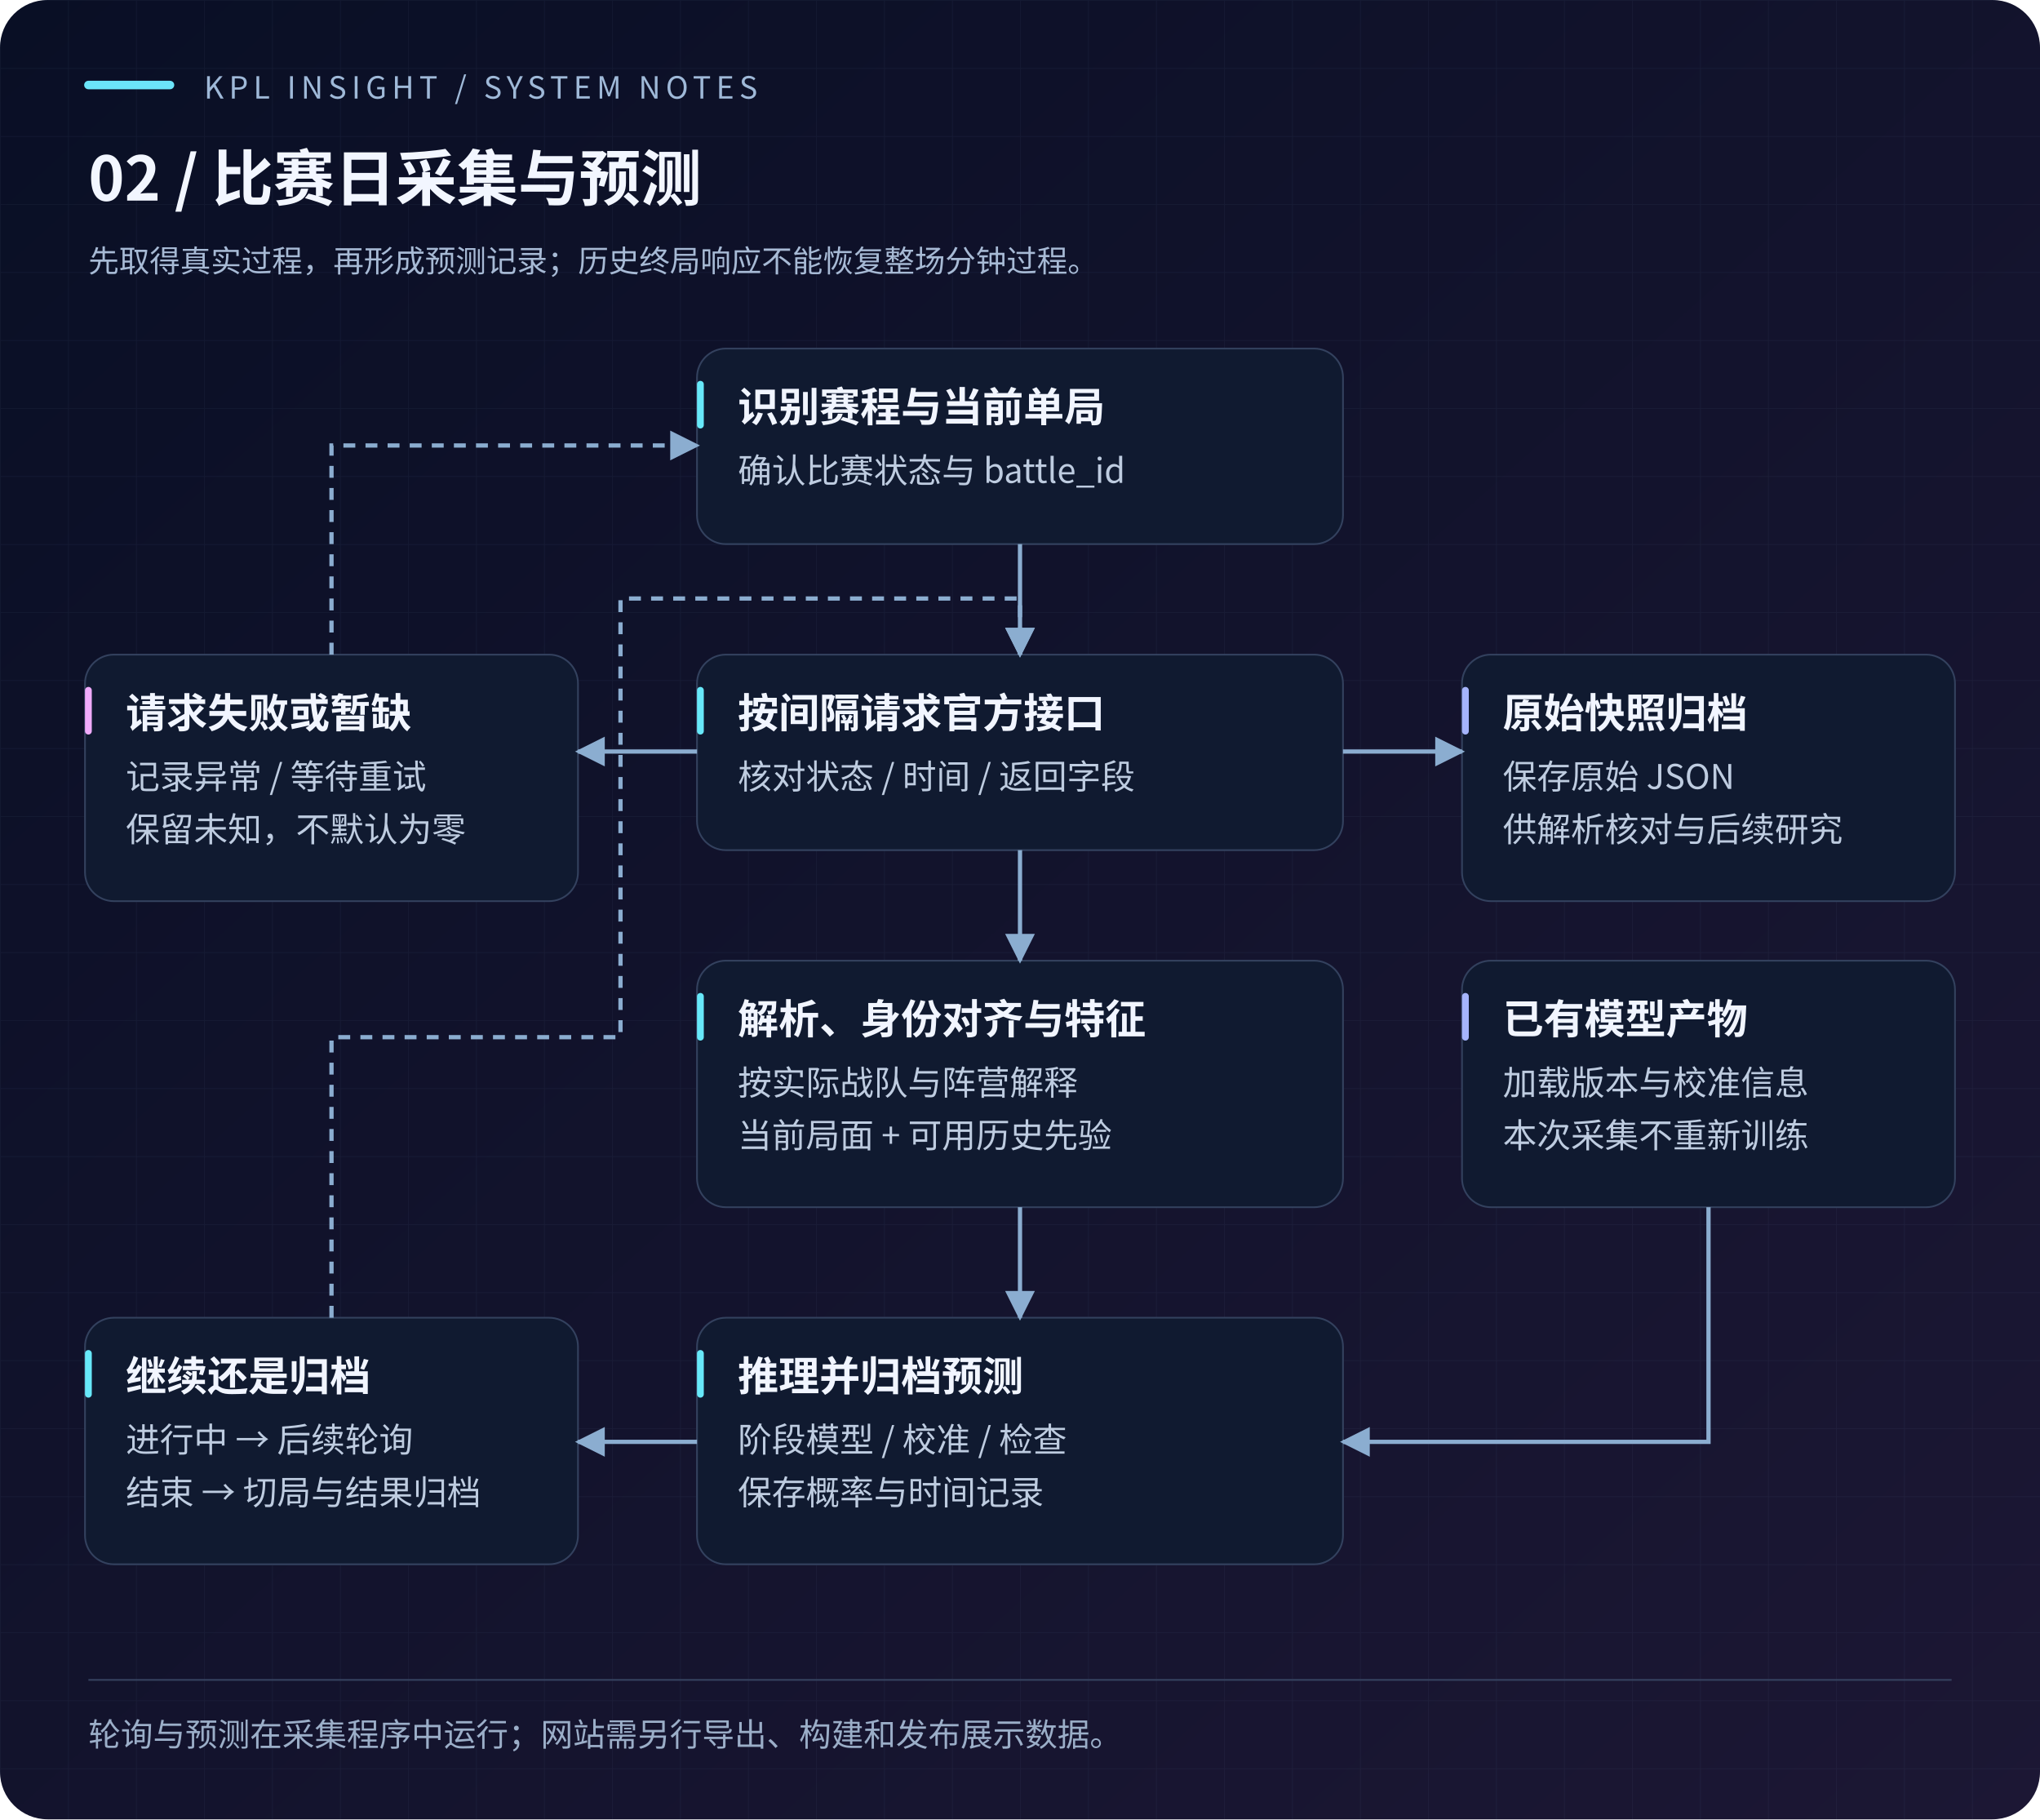
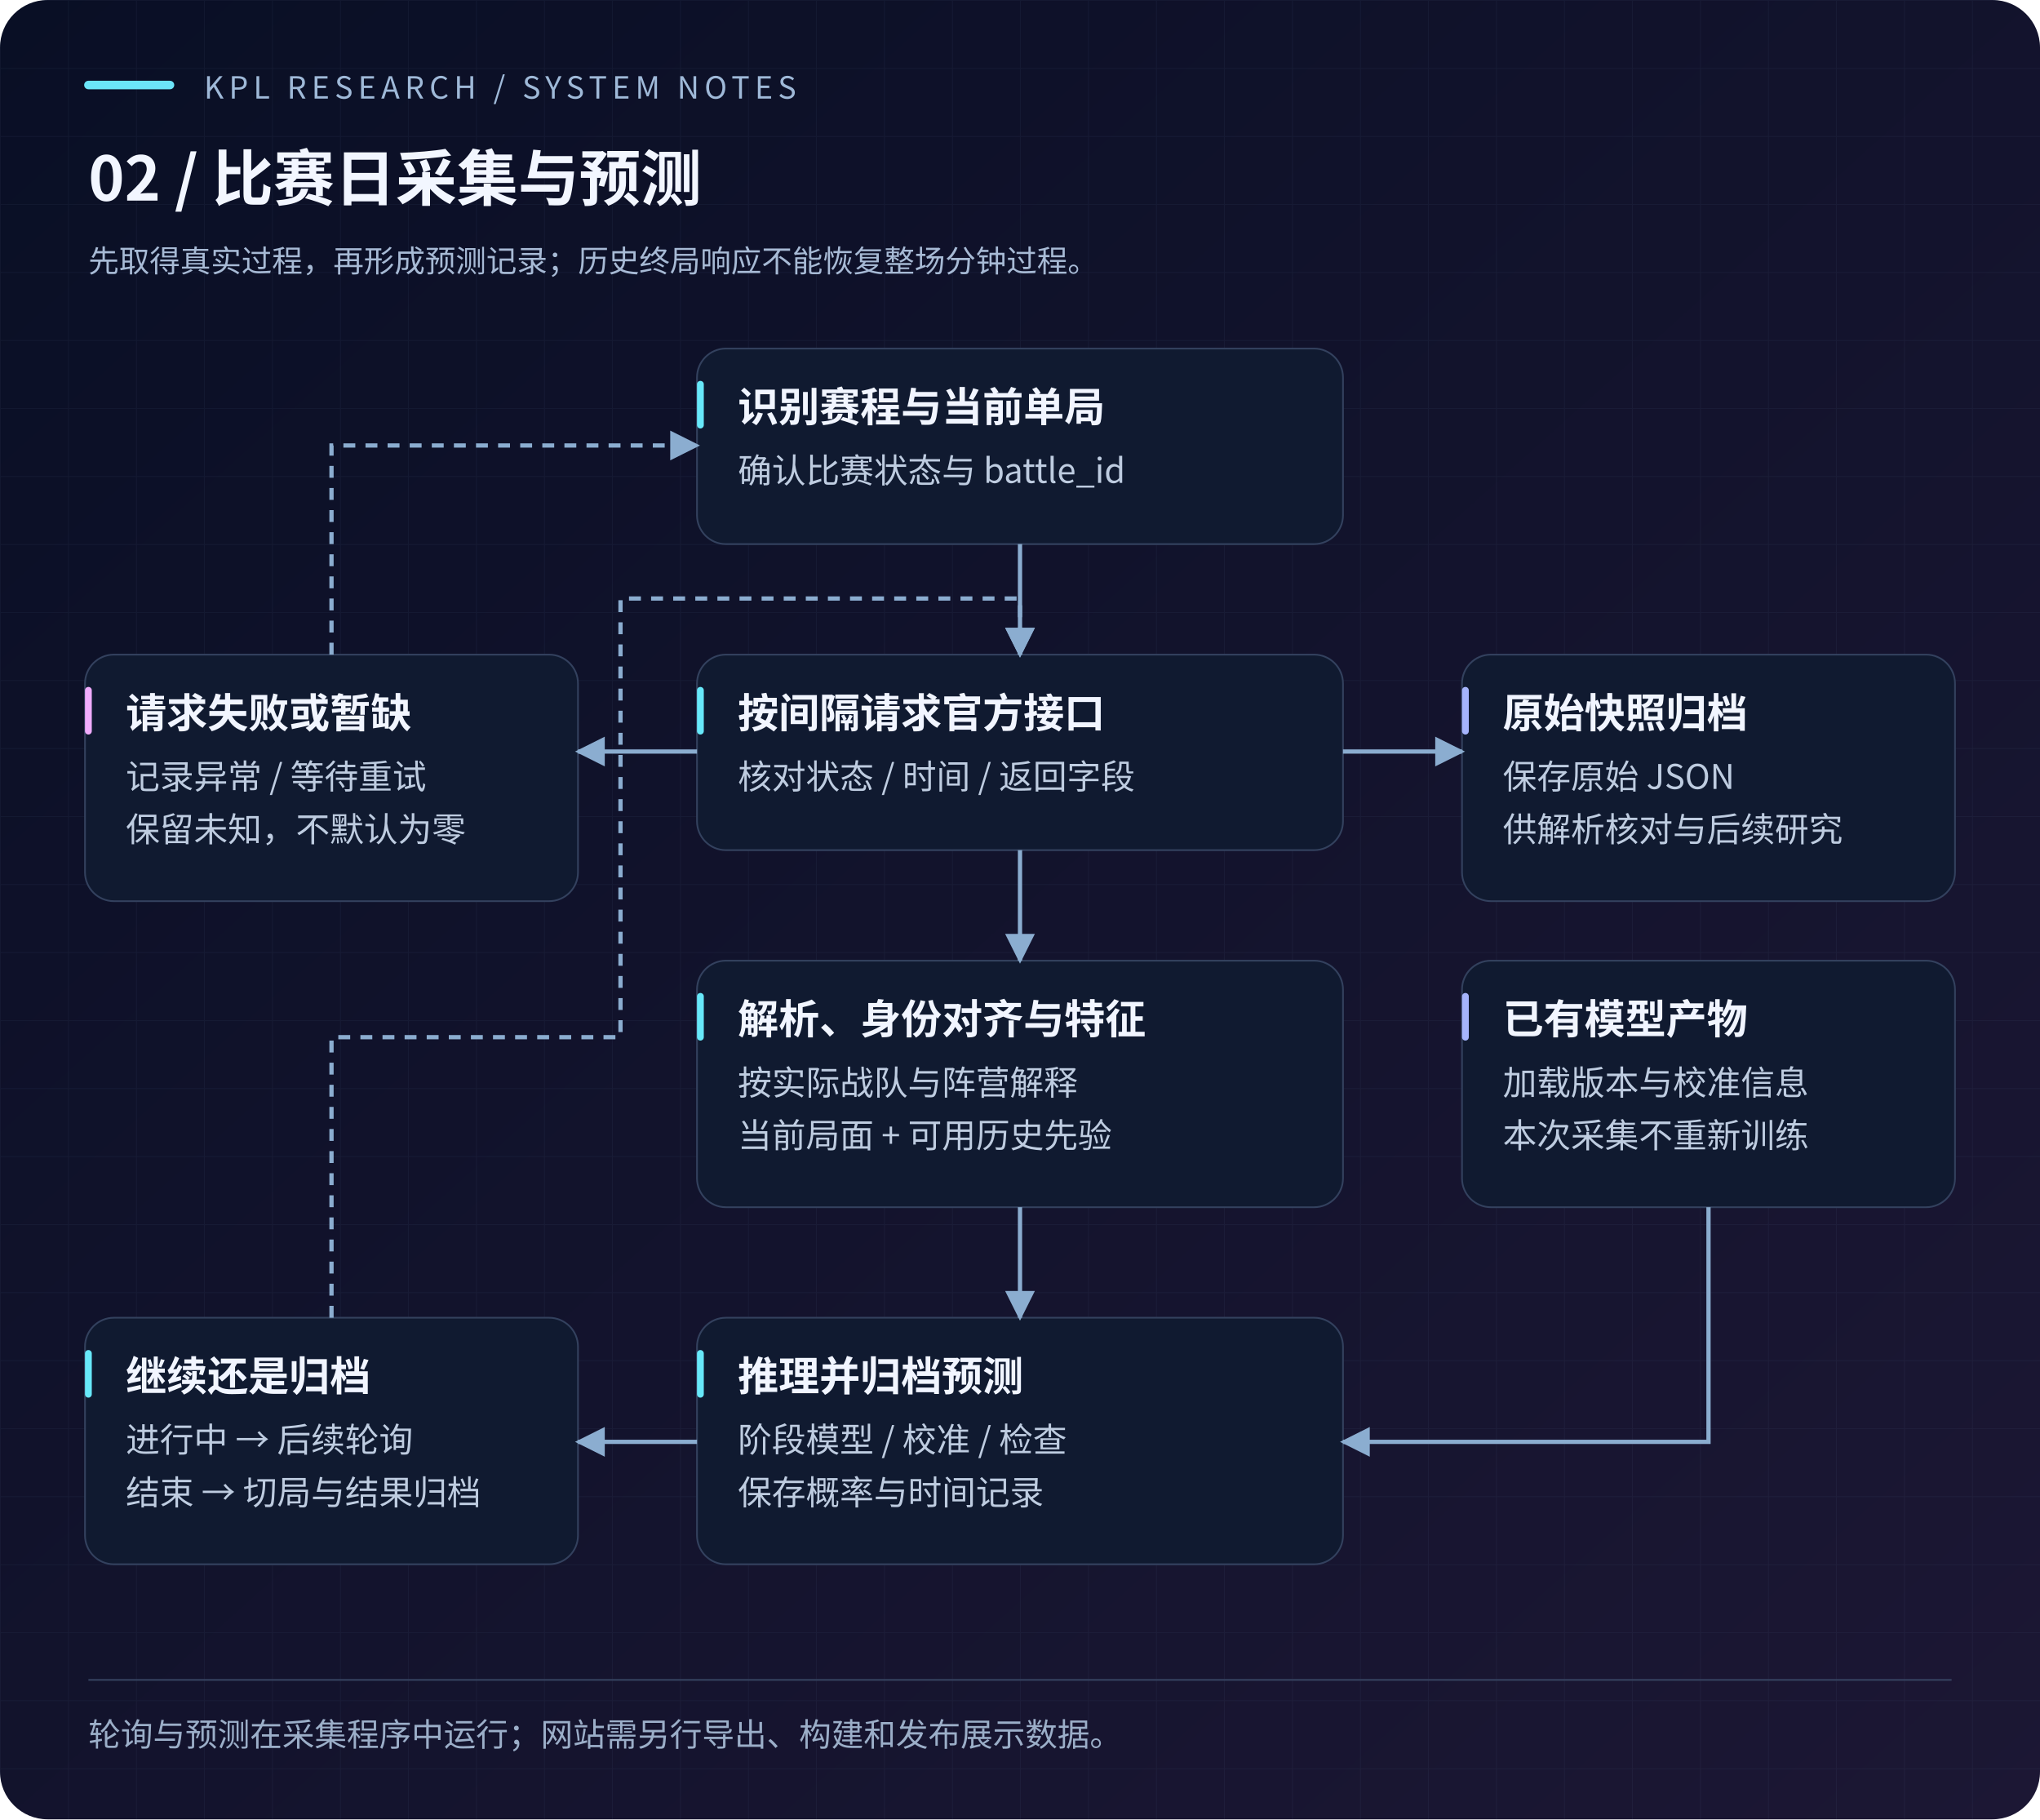
<svg xmlns="http://www.w3.org/2000/svg" width="1200" height="1070" viewBox="0 0 1200 1070" role="img" aria-labelledby="title desc">
  <defs>
    <linearGradient id="bg" x2="1" y2="1">
      <stop stop-color="#090f25" />
      <stop offset="1" stop-color="#1c1734" />
    </linearGradient>
    <linearGradient id="accent" gradientUnits="userSpaceOnUse" x1="0" y1="0" x2="1200" y2="1440">
      <stop stop-color="#67e8f9" />
      <stop offset="1" stop-color="#c4a0ff" />
    </linearGradient>
    <pattern id="grid" width="40" height="40" patternUnits="userSpaceOnUse">
      <path d="M40 0H0V40" fill="none" stroke="#9ccfff" stroke-opacity=".045" />
    </pattern>
    <marker id="arrow" viewBox="0 0 10 10" refX="9" refY="5" markerWidth="7" markerHeight="7" orient="auto-start-reverse">
      <path d="M0 0L10 5L0 10Z" fill="#8badd0" />
    </marker>
  </defs>
  <rect width="1200" height="1070" rx="28" fill="url(#bg)" />
  <rect width="1200" height="1070" rx="28" fill="url(#grid)" />
  <path d="M52 50H100" stroke="url(#accent)" stroke-width="5" stroke-linecap="round" />
  <g font-family="Microsoft YaHei,PingFang SC,Noto Sans CJK SC,sans-serif">
-     <text x="120" y="58" fill="#9fb9d8" font-size="18" letter-spacing="3">KPL INSIGHT / SYSTEM NOTES</text>
+     <text x="120" y="58" fill="#9fb9d8" font-size="18" letter-spacing="3">KPL RESEARCH / SYSTEM NOTES</text>
    <text x="52" y="118" fill="#f2f6ff" font-size="36" font-weight="700">02 / 比赛日采集与预测</text>
    <text x="52" y="160" fill="#a7bad5" font-size="18">先取得真实过程，再形成预测记录；历史终局响应不能恢复整场分钟过程。</text>
    <g>
      <rect x="410" y="205" width="380" height="115" rx="17" fill="#101a30" stroke="#33415e" />
      <rect x="410" y="224" width="4" height="28" rx="2" fill="#67e8f9" />
      <text x="434" y="248" fill="#f1f5ff" font-size="24" font-weight="700">识别赛程与当前单局</text>
      <text x="434" y="284" fill="#becce0" font-size="20">确认比赛状态与 battle_id</text>
    </g>
    <g>
      <rect x="410" y="385" width="380" height="115" rx="17" fill="#101a30" stroke="#33415e" />
      <rect x="410" y="404" width="4" height="28" rx="2" fill="#67e8f9" />
      <text x="434" y="428" fill="#f1f5ff" font-size="24" font-weight="700">按间隔请求官方接口</text>
      <text x="434" y="464" fill="#becce0" font-size="20">核对状态 / 时间 / 返回字段</text>
    </g>
    <path d="M600 320V385" fill="none" stroke="#8badd0" stroke-width="2.5" marker-end="url(#arrow)" />
    <g>
      <rect x="50" y="385" width="290" height="145" rx="17" fill="#101a30" stroke="#33415e" />
      <rect x="50" y="404" width="4" height="28" rx="2" fill="#f0abfc" />
      <text x="74" y="428" fill="#f1f5ff" font-size="24" font-weight="700">请求失败或暂缺</text>
      <text x="74" y="464" fill="#becce0" font-size="20">记录异常 / 等待重试</text>
      <text x="74" y="495" fill="#becce0" font-size="20">保留未知，不默认为零</text>
    </g>
    <path d="M410 442H340" fill="none" stroke="#8badd0" stroke-width="2.5" marker-end="url(#arrow)" />
    <path d="M195 385V262H410" fill="none" stroke="#8badd0" stroke-width="2.5" stroke-dasharray="7 6" marker-end="url(#arrow)" />
    <g>
      <rect x="860" y="385" width="290" height="145" rx="17" fill="#101a30" stroke="#33415e" />
      <rect x="860" y="404" width="4" height="28" rx="2" fill="#a5b4fc" />
      <text x="884" y="428" fill="#f1f5ff" font-size="24" font-weight="700">原始快照归档</text>
      <text x="884" y="464" fill="#becce0" font-size="20">保存原始 JSON</text>
      <text x="884" y="495" fill="#becce0" font-size="20">供解析核对与后续研究</text>
    </g>
    <path d="M790 442H860" fill="none" stroke="#8badd0" stroke-width="2.5" marker-end="url(#arrow)" />
    <g>
      <rect x="410" y="565" width="380" height="145" rx="17" fill="#101a30" stroke="#33415e" />
      <rect x="410" y="584" width="4" height="28" rx="2" fill="#67e8f9" />
      <text x="434" y="608" fill="#f1f5ff" font-size="24" font-weight="700">解析、身份对齐与特征</text>
      <text x="434" y="644" fill="#becce0" font-size="20">按实际战队与阵营解释</text>
      <text x="434" y="675" fill="#becce0" font-size="20">当前局面 + 可用历史先验</text>
    </g>
    <path d="M600 500V565" fill="none" stroke="#8badd0" stroke-width="2.5" marker-end="url(#arrow)" />
    <g>
      <rect x="860" y="565" width="290" height="145" rx="17" fill="#101a30" stroke="#33415e" />
      <rect x="860" y="584" width="4" height="28" rx="2" fill="#a5b4fc" />
      <text x="884" y="608" fill="#f1f5ff" font-size="24" font-weight="700">已有模型产物</text>
      <text x="884" y="644" fill="#becce0" font-size="20">加载版本与校准信息</text>
      <text x="884" y="675" fill="#becce0" font-size="20">本次采集不重新训练</text>
    </g>
    <g>
      <rect x="410" y="775" width="380" height="145" rx="17" fill="#101a30" stroke="#33415e" />
      <rect x="410" y="794" width="4" height="28" rx="2" fill="#67e8f9" />
      <text x="434" y="818" fill="#f1f5ff" font-size="24" font-weight="700">推理并归档预测</text>
      <text x="434" y="854" fill="#becce0" font-size="20">阶段模型 / 校准 / 检查</text>
      <text x="434" y="885" fill="#becce0" font-size="20">保存概率与时间记录</text>
    </g>
    <path d="M600 710V775" fill="none" stroke="#8badd0" stroke-width="2.5" marker-end="url(#arrow)" />
    <path d="M1005 710V848H790" fill="none" stroke="#8badd0" stroke-width="2.5" marker-end="url(#arrow)" />
    <g>
      <rect x="50" y="775" width="290" height="145" rx="17" fill="#101a30" stroke="#33415e" />
      <rect x="50" y="794" width="4" height="28" rx="2" fill="#67e8f9" />
      <text x="74" y="818" fill="#f1f5ff" font-size="24" font-weight="700">继续还是归档</text>
      <text x="74" y="854" fill="#becce0" font-size="20">进行中 → 后续轮询</text>
      <text x="74" y="885" fill="#becce0" font-size="20">结束 → 切局与结果归档</text>
    </g>
    <path d="M410 848H340" fill="none" stroke="#8badd0" stroke-width="2.5" marker-end="url(#arrow)" />
    <path d="M195 775V610H365V352H600V385" fill="none" stroke="#8badd0" stroke-width="2.5" stroke-dasharray="7 6" marker-end="url(#arrow)" />
    <path d="M52 988H1148" stroke="#35425f" />
    <text x="52" y="1027" fill="#9baec8" font-size="19">轮询与预测在采集程序中运行；网站需另行导出、构建和发布展示数据。</text>
  </g>
</svg>
